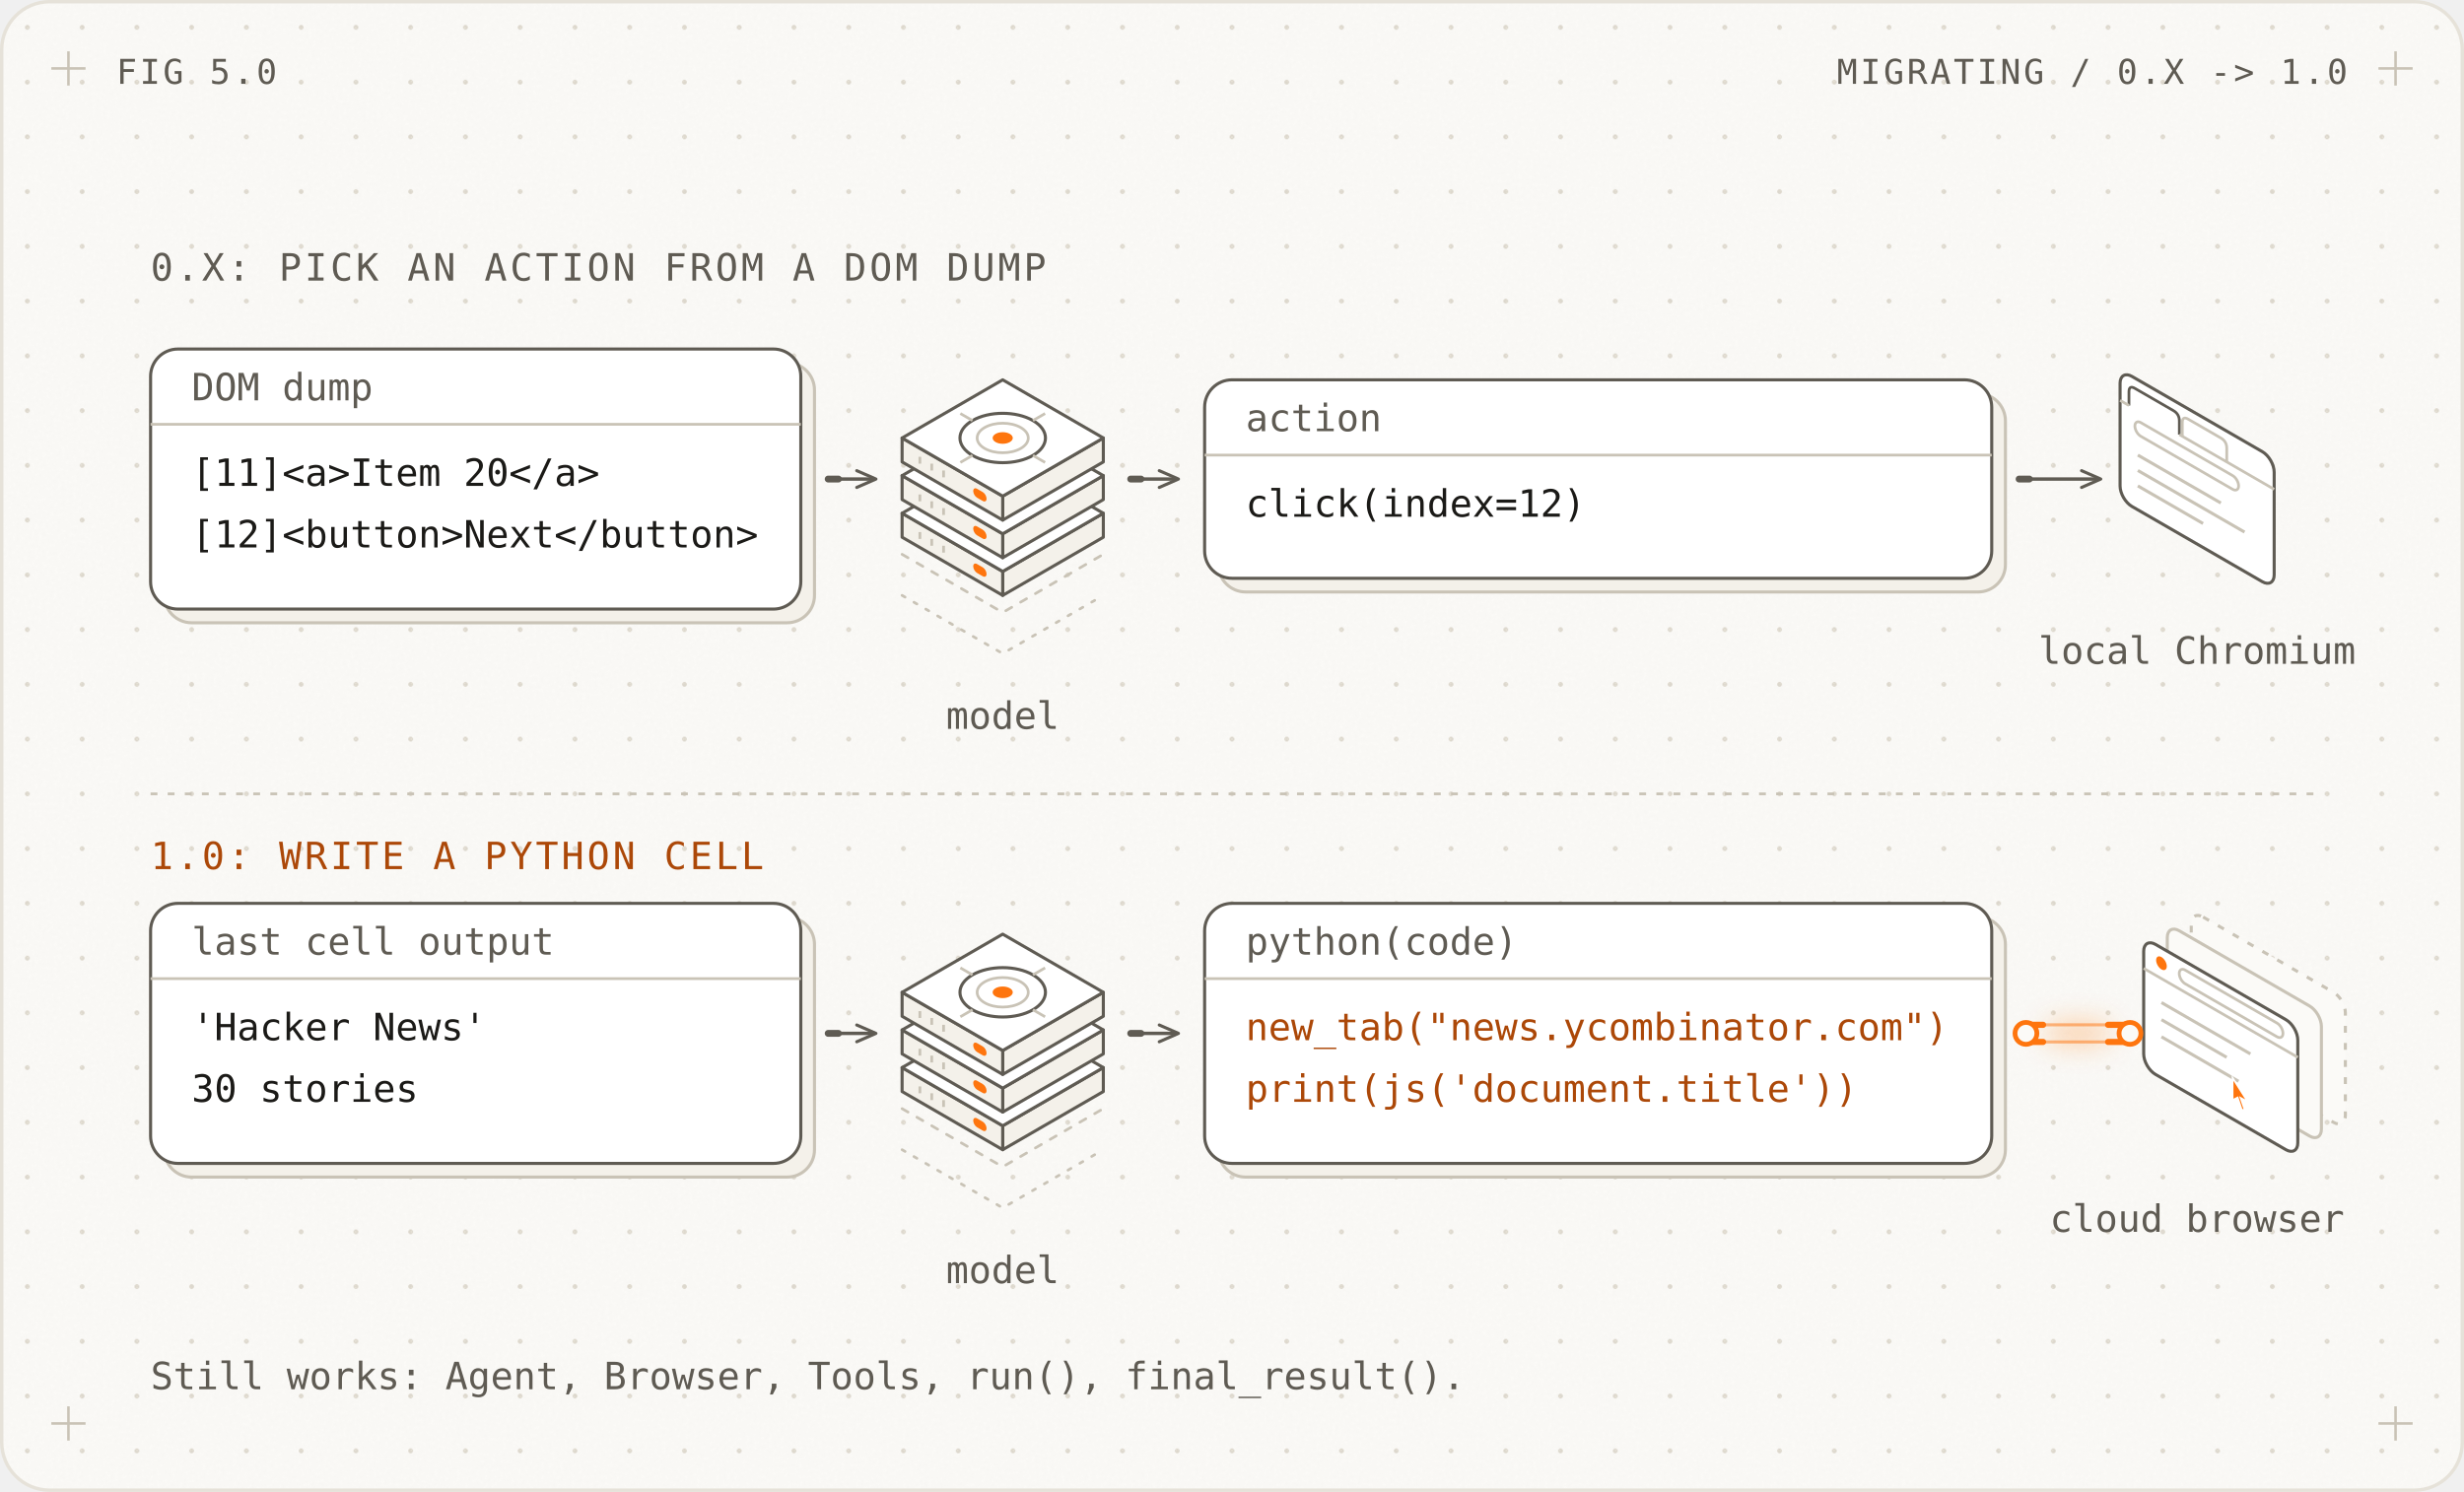
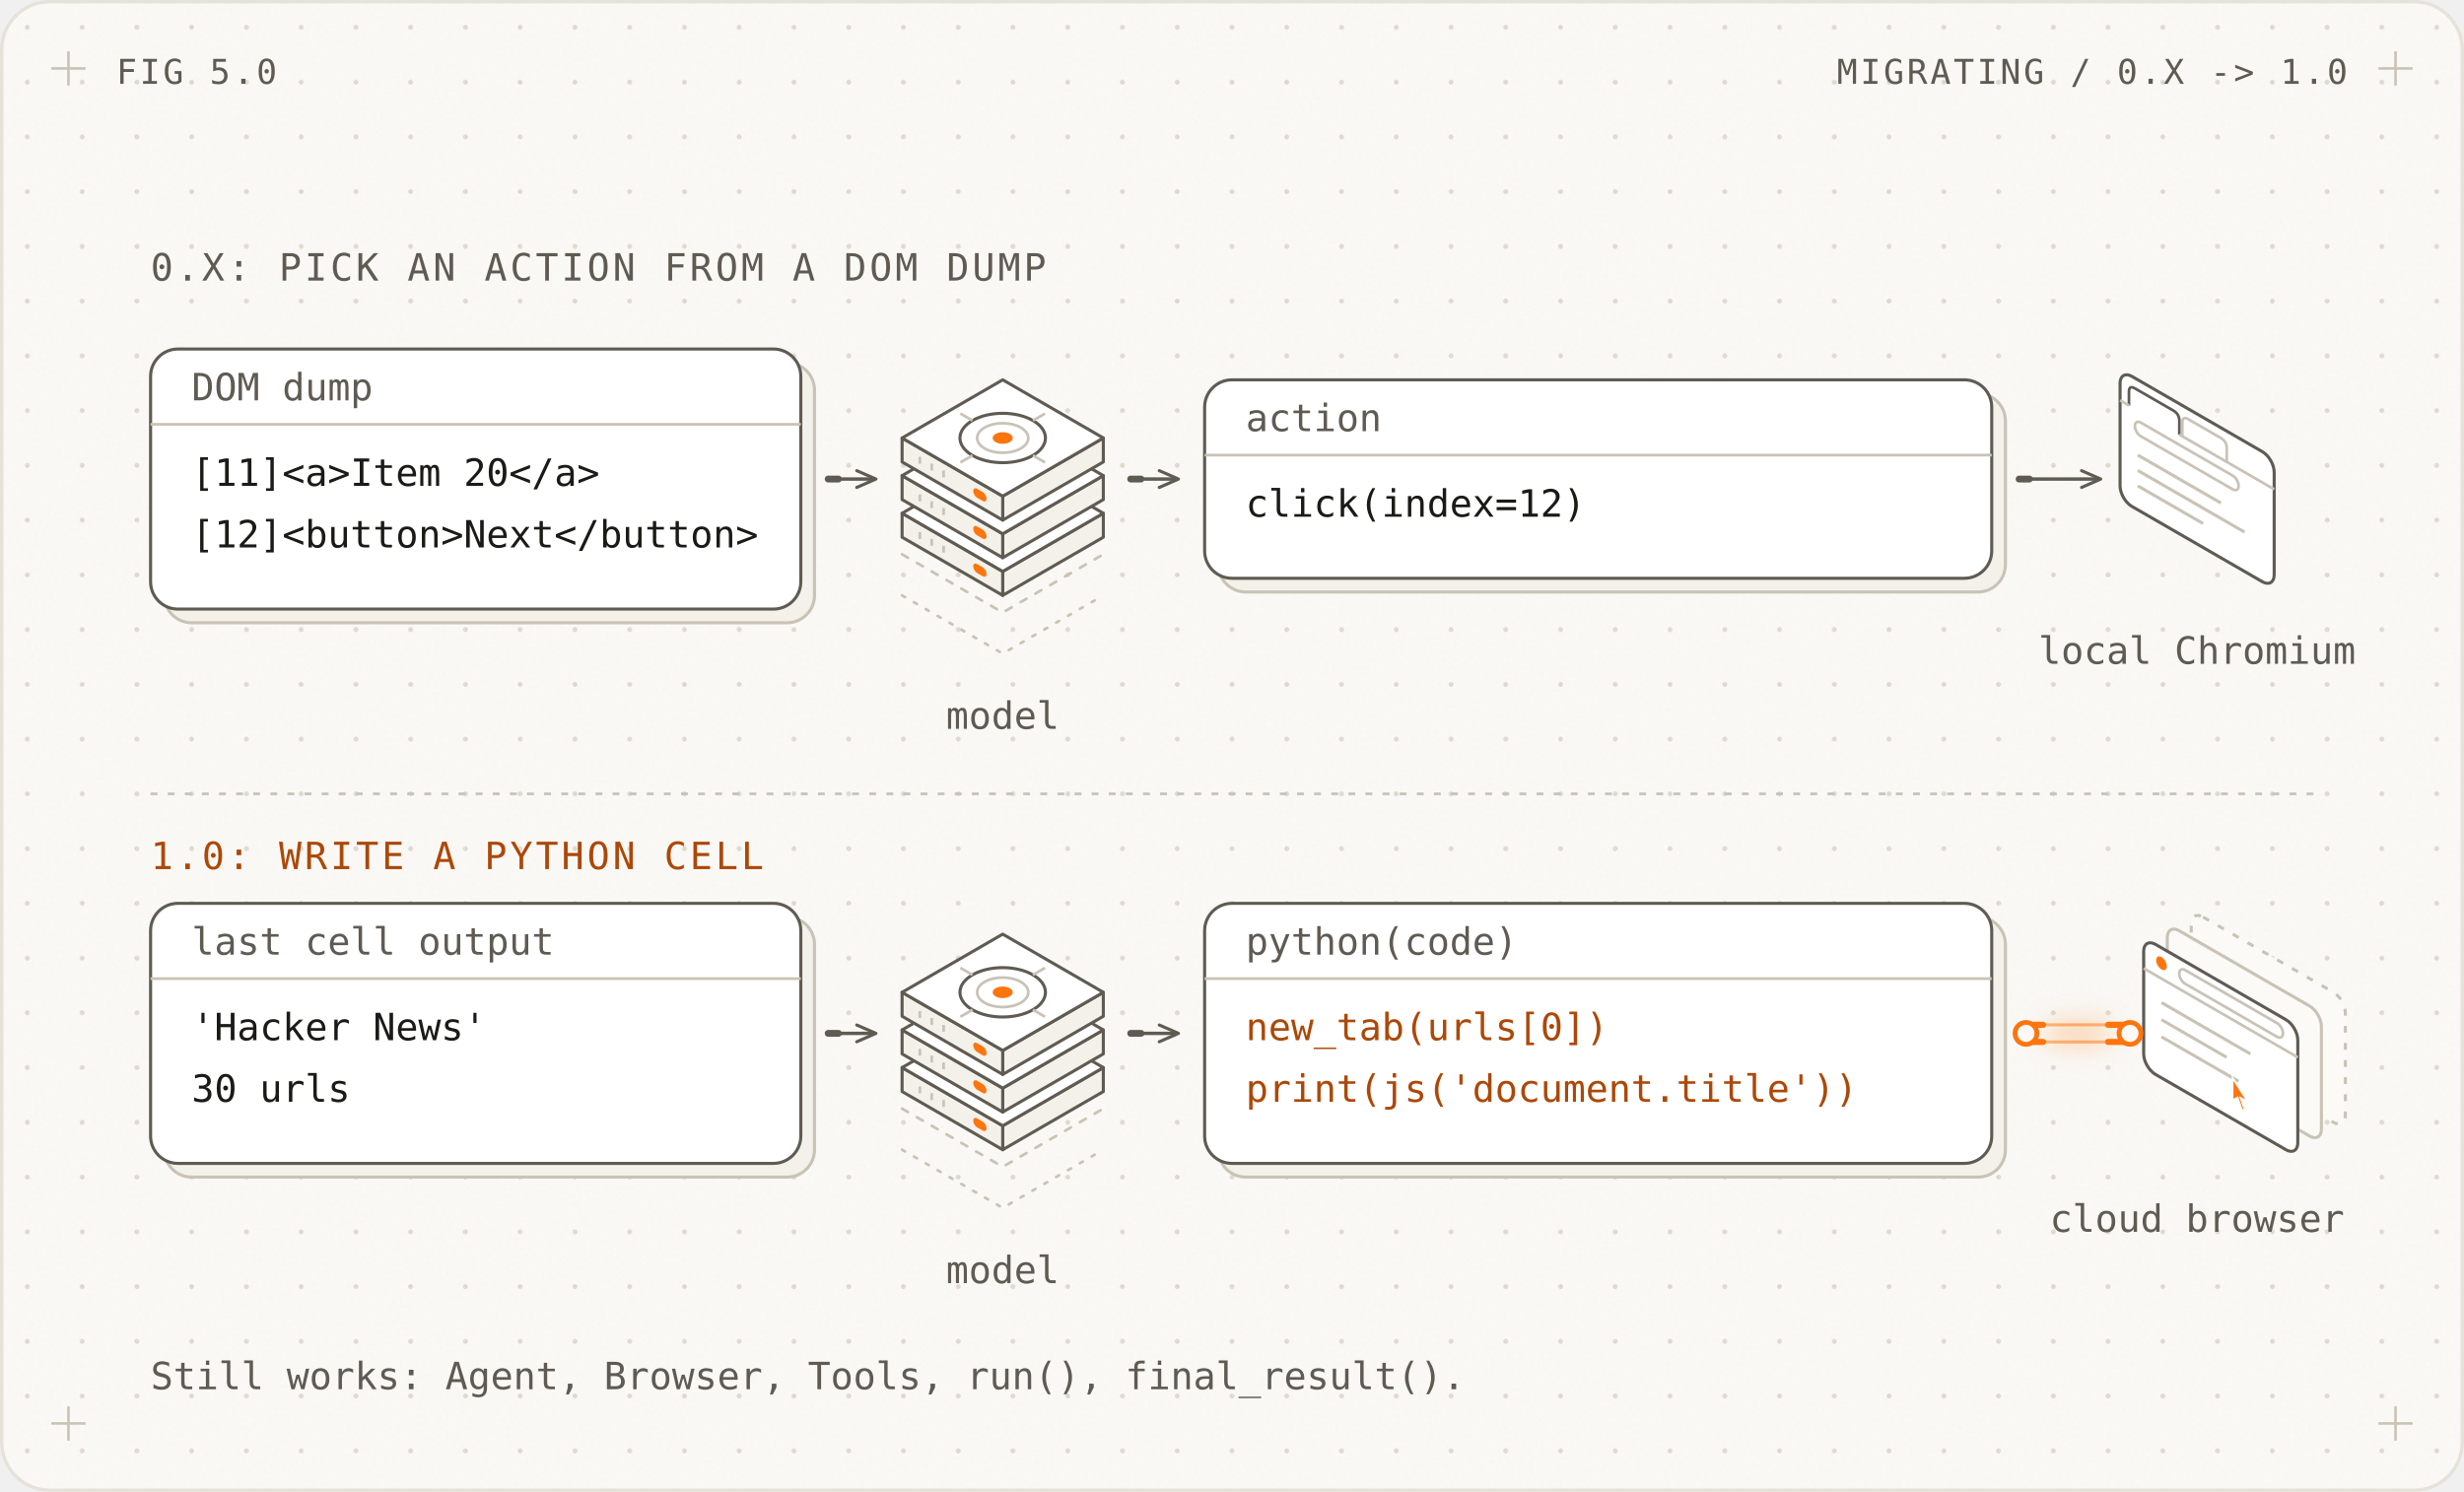
<svg xmlns="http://www.w3.org/2000/svg" viewBox="0 0 720 436" width="720" height="436" role="img" aria-labelledby="t d" fill="none">
-   <style>.s{font-family:Geist, Inter, -apple-system, BlinkMacSystemFont, 'Segoe UI', Helvetica, Arial, sans-serif}.m{font-family:'Geist Mono', ui-monospace, SFMono-Regular, Menlo, monospace}text{font-kerning:normal}@keyframes fr{to{stroke-dashoffset:-24}}@keyframes fl{to{stroke-dashoffset:24}}@keyframes led{0%,100%{fill-opacity:1}50%{fill-opacity:.15}}@keyframes blink{0%,49%{fill-opacity:1}50%,100%{fill-opacity:0}}@keyframes live{0%,100%{fill-opacity:1}50%{fill-opacity:.25}}@media (prefers-reduced-motion:no-preference){.pkr{animation:fr 1s linear infinite}.pkl{animation:fl 1.5s linear infinite}.led{animation:led 2.4s ease-in-out infinite}.blink{animation:blink 1.1s steps(1) infinite}.live{animation:live 1.6s ease-in-out infinite}}</style>
+   <style>.s{font-family:Geist, Inter, -apple-system, BlinkMacSystemFont, 'Segoe UI', Helvetica, Arial, sans-serif}.m{font-family:'Geist Mono', ui-monospace, SFMono-Regular, Menlo, monospace}text{font-kerning:normal}.m{font-variant-ligatures:none;font-feature-settings:'calt' 0}@keyframes fr{to{stroke-dashoffset:-24}}@keyframes fl{to{stroke-dashoffset:24}}@keyframes led{0%,100%{fill-opacity:1}50%{fill-opacity:.15}}@keyframes blink{0%,49%{fill-opacity:1}50%,100%{fill-opacity:0}}@keyframes live{0%,100%{fill-opacity:1}50%{fill-opacity:.25}}@media (prefers-reduced-motion:no-preference){.pkr{animation:fr 1s linear infinite}.pkl{animation:fl 1.5s linear infinite}.led{animation:led 2.4s ease-in-out infinite}.blink{animation:blink 1.1s steps(1) infinite}.live{animation:live 1.6s ease-in-out infinite}}</style>
  <defs>
    <pattern id="dots" width="16" height="16" patternUnits="userSpaceOnUse">
      <circle cx="8" cy="8" r="0.7" fill="#DDD8CD" />
    </pattern>
    <filter id="grain" x="0" y="0" width="100%" height="100%">
      <feTurbulence type="fractalNoise" baseFrequency="0.9" numOctaves="2" seed="7" stitchTiles="stitch" />
      <feColorMatrix values="0 0 0 0 0.5  0 0 0 0 0.5  0 0 0 0 0.5  0 0 0 0.05 0" />
    </filter>
    <clipPath id="card">
      <rect x="0.5" y="0.5" width="719" height="435" rx="14" />
    </clipPath>
    <marker id="ah" viewBox="0 0 10 10" refX="8.5" refY="5" markerWidth="7" markerHeight="7" orient="auto-start-reverse">
      <path d="M1 1.5 L9 5 L1 8.5" stroke="#5F5B53" stroke-width="1.3" fill="none" stroke-linejoin="round" stroke-linecap="round" />
    </marker>
    <marker id="ah3" viewBox="0 0 10 10" refX="8.5" refY="5" markerWidth="7" markerHeight="7" orient="auto-start-reverse">
      <path d="M1 1.5 L9 5 L1 8.5" stroke="#9A958A" stroke-width="1.3" fill="none" stroke-linejoin="round" stroke-linecap="round" />
    </marker>
    <marker id="aho" viewBox="0 0 10 10" refX="8.5" refY="5" markerWidth="7" markerHeight="7" orient="auto-start-reverse">
      <path d="M1 1.5 L9 5 L1 8.5" stroke="#FE750E" stroke-width="1.4" fill="none" stroke-linejoin="round" stroke-linecap="round" />
    </marker>
    <filter id="glow" filterUnits="userSpaceOnUse" x="0" y="0" width="720" height="436">
      <feGaussianBlur stdDeviation="4" />
    </filter>
  </defs>
  <rect x="0.5" y="0.5" width="719" height="435" rx="14" fill="#FBFAF7" />
  <g clip-path="url(#card)">
    <rect width="720" height="436" fill="url(#dots)" />
    <rect width="720" height="436" filter="url(#grain)" />
  </g>
  <rect x="0.5" y="0.5" width="719" height="435" rx="14" fill="none" stroke="#E6E2D9" />
  <path d="M15 20h10M20 15v10" stroke="#C9C3B6" stroke-width="0.75" />
  <path d="M695 20h10M700 15v10" stroke="#C9C3B6" stroke-width="0.75" />
  <path d="M15 416h10M20 411v10" stroke="#C9C3B6" stroke-width="0.75" />
  <path d="M695 416h10M700 411v10" stroke="#C9C3B6" stroke-width="0.75" />
  <text x="34.0" y="24.5" font-size="10" fill="#5F5B53" letter-spacing="0.08em" class="m">FIG 5.0</text>
  <text x="686.0" y="24.5" font-size="10" fill="#5F5B53" text-anchor="end" letter-spacing="0.08em" class="m">MIGRATING / 0.X -&gt; 1.0</text>
  <text x="44.0" y="82.0" font-size="11" fill="#5F5B53" font-weight="500" letter-spacing="0.08em" class="m">0.X: PICK AN ACTION FROM A DOM DUMP</text>
  <rect x="48.0" y="106.0" width="190.0" height="76.0" rx="8" fill="#F4F1EA" stroke="#C9C3B6" stroke-width="0.9" />
  <rect x="44.0" y="102.0" width="190.0" height="76.0" rx="8" fill="#FFFFFF" stroke="#5F5B53" stroke-width="0.9" />
  <line x1="44.0" y1="124.0" x2="234.0" y2="124.0" stroke="#C9C3B6" stroke-width="0.8" />
  <text x="56.0" y="117.0" font-size="11" fill="#5F5B53" class="m">DOM dump</text>
  <text x="56.0" y="142.0" font-size="11" fill="#1B1A17" class="m">[11]&lt;a&gt;Item 20&lt;/a&gt;</text>
  <text x="56.0" y="160.0" font-size="11" fill="#1B1A17" class="m">[12]&lt;button&gt;Next&lt;/button&gt;</text>
  <polyline points="263.6,162.0 293.0,179.0 322.4,162.0" stroke="#C9C3B6" stroke-width="0.8" stroke-dasharray="2 3" stroke-linejoin="round" stroke-linecap="round" />
  <polyline points="263.6,174.0 293.0,191.0 322.4,174.0" stroke="#C9C3B6" stroke-width="0.8" stroke-dasharray="1 3" stroke-linejoin="round" stroke-linecap="round" />
  <polygon points="322.4,150.0 293.0,167.0 293.0,174.0 322.4,157.0" fill="#F4F1EA" stroke="#5F5B53" stroke-width="0.9" stroke-linejoin="round" stroke-linecap="round" />
  <polygon points="263.6,150.0 293.0,167.0 293.0,174.0 263.6,157.0" fill="#F4F1EA" stroke="#5F5B53" stroke-width="0.9" stroke-linejoin="round" stroke-linecap="round" />
  <polygon points="293.0,133.0 322.4,150.0 293.0,167.0 263.6,150.0" fill="#FFFFFF" stroke="#5F5B53" stroke-width="0.9" stroke-linejoin="round" stroke-linecap="round" />
  <g transform="matrix(0.866,0.5,0,1,263.6,157.0)">
    <line x1="6" y1="-4.5" x2="6" y2="-2.5" stroke="#C9C3B6" stroke-width="0.8" vector-effect="non-scaling-stroke" />
    <line x1="10" y1="-4.5" x2="10" y2="-2.5" stroke="#C9C3B6" stroke-width="0.8" vector-effect="non-scaling-stroke" />
    <line x1="14" y1="-4.5" x2="14" y2="-2.5" stroke="#C9C3B6" stroke-width="0.8" vector-effect="non-scaling-stroke" />
    <rect class="led" style="animation-delay:0.0s" x="24" y="-4.8" width="4.5" height="2.6" rx="1.3" fill="#FE750E" />
  </g>
  <polygon points="322.4,139.0 293.0,156.0 293.0,163.0 322.4,146.0" fill="#F4F1EA" stroke="#5F5B53" stroke-width="0.9" stroke-linejoin="round" stroke-linecap="round" />
  <polygon points="263.6,139.0 293.0,156.0 293.0,163.0 263.6,146.0" fill="#F4F1EA" stroke="#5F5B53" stroke-width="0.9" stroke-linejoin="round" stroke-linecap="round" />
  <polygon points="293.0,122.0 322.4,139.0 293.0,156.0 263.6,139.0" fill="#FFFFFF" stroke="#5F5B53" stroke-width="0.9" stroke-linejoin="round" stroke-linecap="round" />
  <g transform="matrix(0.866,0.5,0,1,263.6,146.0)">
    <line x1="6" y1="-4.5" x2="6" y2="-2.5" stroke="#C9C3B6" stroke-width="0.8" vector-effect="non-scaling-stroke" />
    <line x1="10" y1="-4.5" x2="10" y2="-2.5" stroke="#C9C3B6" stroke-width="0.8" vector-effect="non-scaling-stroke" />
    <line x1="14" y1="-4.5" x2="14" y2="-2.5" stroke="#C9C3B6" stroke-width="0.8" vector-effect="non-scaling-stroke" />
    <rect class="led" style="animation-delay:-0.8s" x="24" y="-4.8" width="4.5" height="2.6" rx="1.3" fill="#FE750E" />
  </g>
  <polygon points="322.4,128.0 293.0,145.0 293.0,152.0 322.4,135.0" fill="#F4F1EA" stroke="#5F5B53" stroke-width="0.9" stroke-linejoin="round" stroke-linecap="round" />
  <polygon points="263.6,128.0 293.0,145.0 293.0,152.0 263.6,135.0" fill="#F4F1EA" stroke="#5F5B53" stroke-width="0.9" stroke-linejoin="round" stroke-linecap="round" />
  <polygon points="293.0,111.0 322.4,128.0 293.0,145.0 263.6,128.0" fill="#FFFFFF" stroke="#5F5B53" stroke-width="0.9" stroke-linejoin="round" stroke-linecap="round" />
  <g transform="matrix(0.866,0.5,0,1,263.6,135.0)">
    <line x1="6" y1="-4.5" x2="6" y2="-2.5" stroke="#C9C3B6" stroke-width="0.8" vector-effect="non-scaling-stroke" />
    <line x1="10" y1="-4.5" x2="10" y2="-2.5" stroke="#C9C3B6" stroke-width="0.8" vector-effect="non-scaling-stroke" />
    <line x1="14" y1="-4.5" x2="14" y2="-2.5" stroke="#C9C3B6" stroke-width="0.8" vector-effect="non-scaling-stroke" />
    <rect class="led" style="animation-delay:-1.6s" x="24" y="-4.8" width="4.5" height="2.6" rx="1.3" fill="#FE750E" />
  </g>
  <g transform="matrix(0.866,0.5,-0.866,0.5,293.0,111.0)">
    <circle cx="17.0" cy="17.0" r="10.2" stroke="#5F5B53" stroke-width="0.9" vector-effect="non-scaling-stroke" />
    <circle cx="17.0" cy="17.0" r="6.1" stroke="#C9C3B6" stroke-width="0.8" vector-effect="non-scaling-stroke" />
    <circle cx="17.0" cy="17.0" r="2.4" fill="#FE750E" />
    <line x1="27.2" y1="17.0" x2="31.3" y2="17.0" stroke="#C9C3B6" stroke-width="0.8" vector-effect="non-scaling-stroke" />
    <line x1="17.0" y1="27.2" x2="17.0" y2="31.3" stroke="#C9C3B6" stroke-width="0.8" vector-effect="non-scaling-stroke" />
    <line x1="6.8" y1="17.0" x2="2.7" y2="17.0" stroke="#C9C3B6" stroke-width="0.8" vector-effect="non-scaling-stroke" />
    <line x1="17.0" y1="6.8" x2="17.0" y2="2.7" stroke="#C9C3B6" stroke-width="0.8" vector-effect="non-scaling-stroke" />
  </g>
  <rect x="356.0" y="115.0" width="230.0" height="58.0" rx="8" fill="#F4F1EA" stroke="#C9C3B6" stroke-width="0.9" />
  <rect x="352.0" y="111.0" width="230.0" height="58.0" rx="8" fill="#FFFFFF" stroke="#5F5B53" stroke-width="0.9" />
  <line x1="352.0" y1="133.0" x2="582.0" y2="133.0" stroke="#C9C3B6" stroke-width="0.8" />
  <text x="364.0" y="126.0" font-size="11" fill="#5F5B53" class="m">action</text>
  <text x="364.0" y="151.0" font-size="11" fill="#1B1A17" class="m">click(index=12)</text>
  <path d="M242.0 140.0 L255.6 140.0" stroke="#5F5B53" stroke-width="1" marker-end="url(#ah)" />
  <path class="pkr" d="M242.0 140.0 L255.6 140.0" stroke="#5F5B53" stroke-width="2" stroke-linecap="round" stroke-dasharray="3 21" />
  <path d="M330.4 140.0 L344.0 140.0" stroke="#5F5B53" stroke-width="1" marker-end="url(#ah)" />
  <path class="pkr" d="M330.4 140.0 L344.0 140.0" stroke="#5F5B53" stroke-width="2" stroke-linecap="round" stroke-dasharray="3 21" />
  <g transform="matrix(0.866,0.5,0,1,619.5,146.0)">
    <rect x="0" y="-38" width="52" height="38" rx="4" fill="#FFFFFF" stroke="#5F5B53" stroke-width="0.9" vector-effect="non-scaling-stroke" />
    <path d="M3 -29 v-4 q0 -2 2 -2 h13 q2 0 2 2 v4" stroke="#5F5B53" stroke-width="0.8" vector-effect="non-scaling-stroke" />
    <path d="M21 -29 v-4 q0 -2 2 -2 h11 q2 0 2 2 v4" stroke="#C9C3B6" stroke-width="0.8" vector-effect="non-scaling-stroke" />
    <line x1="0" y1="-29" x2="3" y2="-29" stroke="#C9C3B6" stroke-width="0.8" vector-effect="non-scaling-stroke" />
    <line x1="20" y1="-29" x2="52" y2="-29" stroke="#C9C3B6" stroke-width="0.8" vector-effect="non-scaling-stroke" />
    <rect x="5" y="-26" width="35" height="4" rx="2" stroke="#C9C3B6" stroke-width="0.8" vector-effect="non-scaling-stroke" />
    <line x1="6" y1="-16.0" x2="34" y2="-16.0" stroke="#C9C3B6" stroke-width="0.9" vector-effect="non-scaling-stroke" />
    <line x1="6" y1="-11.5" x2="42" y2="-11.5" stroke="#C9C3B6" stroke-width="0.9" vector-effect="non-scaling-stroke" />
    <line x1="6" y1="-7.0" x2="28" y2="-7.0" stroke="#C9C3B6" stroke-width="0.9" vector-effect="non-scaling-stroke" />
  </g>
  <path d="M590.0 140.0 L613.5 140.0" stroke="#5F5B53" stroke-width="1" marker-end="url(#ah)" />
  <path class="pkr" d="M590.0 140.0 L613.5 140.0" stroke="#5F5B53" stroke-width="2" stroke-linecap="round" stroke-dasharray="3 21" />
  <text x="642.0" y="194.0" font-size="11" fill="#5F5B53" text-anchor="middle" class="m">local Chromium</text>
  <text x="293.0" y="213.0" font-size="11" fill="#5F5B53" text-anchor="middle" class="m">model</text>
  <text x="44.0" y="254.0" font-size="11" fill="#AC4808" font-weight="500" letter-spacing="0.08em" class="m">1.0: WRITE A PYTHON CELL</text>
  <rect x="48.0" y="268.0" width="190.0" height="76.0" rx="8" fill="#F4F1EA" stroke="#C9C3B6" stroke-width="0.9" />
  <rect x="44.0" y="264.0" width="190.0" height="76.0" rx="8" fill="#FFFFFF" stroke="#5F5B53" stroke-width="0.9" />
  <line x1="44.0" y1="286.0" x2="234.0" y2="286.0" stroke="#C9C3B6" stroke-width="0.8" />
  <text x="56.0" y="279.0" font-size="11" fill="#5F5B53" class="m">last cell output</text>
  <text x="56.0" y="304.0" font-size="11" fill="#1B1A17" class="m">'Hacker News'</text>
-   <text x="56.0" y="322.0" font-size="11" fill="#1B1A17" class="m">30 stories</text>
+   <text x="56.0" y="322.0" font-size="11" fill="#1B1A17" class="m">30 urls</text>
  <polyline points="263.6,324.0 293.0,341.0 322.4,324.0" stroke="#C9C3B6" stroke-width="0.8" stroke-dasharray="2 3" stroke-linejoin="round" stroke-linecap="round" />
  <polyline points="263.6,336.0 293.0,353.0 322.4,336.0" stroke="#C9C3B6" stroke-width="0.8" stroke-dasharray="1 3" stroke-linejoin="round" stroke-linecap="round" />
  <polygon points="322.4,312.0 293.0,329.0 293.0,336.0 322.4,319.0" fill="#F4F1EA" stroke="#5F5B53" stroke-width="0.9" stroke-linejoin="round" stroke-linecap="round" />
  <polygon points="263.6,312.0 293.0,329.0 293.0,336.0 263.6,319.0" fill="#F4F1EA" stroke="#5F5B53" stroke-width="0.9" stroke-linejoin="round" stroke-linecap="round" />
  <polygon points="293.0,295.0 322.4,312.0 293.0,329.0 263.6,312.0" fill="#FFFFFF" stroke="#5F5B53" stroke-width="0.9" stroke-linejoin="round" stroke-linecap="round" />
  <g transform="matrix(0.866,0.5,0,1,263.6,319.0)">
    <line x1="6" y1="-4.5" x2="6" y2="-2.5" stroke="#C9C3B6" stroke-width="0.8" vector-effect="non-scaling-stroke" />
    <line x1="10" y1="-4.5" x2="10" y2="-2.5" stroke="#C9C3B6" stroke-width="0.8" vector-effect="non-scaling-stroke" />
    <line x1="14" y1="-4.5" x2="14" y2="-2.5" stroke="#C9C3B6" stroke-width="0.8" vector-effect="non-scaling-stroke" />
    <rect class="led" style="animation-delay:0.0s" x="24" y="-4.8" width="4.5" height="2.6" rx="1.3" fill="#FE750E" />
  </g>
  <polygon points="322.4,301.0 293.0,318.0 293.0,325.0 322.4,308.0" fill="#F4F1EA" stroke="#5F5B53" stroke-width="0.9" stroke-linejoin="round" stroke-linecap="round" />
  <polygon points="263.6,301.0 293.0,318.0 293.0,325.0 263.6,308.0" fill="#F4F1EA" stroke="#5F5B53" stroke-width="0.9" stroke-linejoin="round" stroke-linecap="round" />
  <polygon points="293.0,284.0 322.4,301.0 293.0,318.0 263.6,301.0" fill="#FFFFFF" stroke="#5F5B53" stroke-width="0.9" stroke-linejoin="round" stroke-linecap="round" />
  <g transform="matrix(0.866,0.5,0,1,263.6,308.0)">
    <line x1="6" y1="-4.5" x2="6" y2="-2.5" stroke="#C9C3B6" stroke-width="0.8" vector-effect="non-scaling-stroke" />
    <line x1="10" y1="-4.5" x2="10" y2="-2.5" stroke="#C9C3B6" stroke-width="0.8" vector-effect="non-scaling-stroke" />
    <line x1="14" y1="-4.5" x2="14" y2="-2.5" stroke="#C9C3B6" stroke-width="0.8" vector-effect="non-scaling-stroke" />
    <rect class="led" style="animation-delay:-0.8s" x="24" y="-4.8" width="4.5" height="2.6" rx="1.3" fill="#FE750E" />
  </g>
  <polygon points="322.4,290.0 293.0,307.0 293.0,314.0 322.4,297.0" fill="#F4F1EA" stroke="#5F5B53" stroke-width="0.9" stroke-linejoin="round" stroke-linecap="round" />
  <polygon points="263.6,290.0 293.0,307.0 293.0,314.0 263.6,297.0" fill="#F4F1EA" stroke="#5F5B53" stroke-width="0.9" stroke-linejoin="round" stroke-linecap="round" />
  <polygon points="293.0,273.0 322.4,290.0 293.0,307.0 263.6,290.0" fill="#FFFFFF" stroke="#5F5B53" stroke-width="0.9" stroke-linejoin="round" stroke-linecap="round" />
  <g transform="matrix(0.866,0.5,0,1,263.6,297.0)">
    <line x1="6" y1="-4.5" x2="6" y2="-2.5" stroke="#C9C3B6" stroke-width="0.8" vector-effect="non-scaling-stroke" />
    <line x1="10" y1="-4.5" x2="10" y2="-2.5" stroke="#C9C3B6" stroke-width="0.8" vector-effect="non-scaling-stroke" />
    <line x1="14" y1="-4.5" x2="14" y2="-2.5" stroke="#C9C3B6" stroke-width="0.8" vector-effect="non-scaling-stroke" />
    <rect class="led" style="animation-delay:-1.6s" x="24" y="-4.8" width="4.5" height="2.6" rx="1.3" fill="#FE750E" />
  </g>
  <g transform="matrix(0.866,0.5,-0.866,0.5,293.0,273.0)">
    <circle cx="17.0" cy="17.0" r="10.2" stroke="#5F5B53" stroke-width="0.9" vector-effect="non-scaling-stroke" />
    <circle cx="17.0" cy="17.0" r="6.1" stroke="#C9C3B6" stroke-width="0.8" vector-effect="non-scaling-stroke" />
    <circle cx="17.0" cy="17.0" r="2.4" fill="#FE750E" />
    <line x1="27.2" y1="17.0" x2="31.3" y2="17.0" stroke="#C9C3B6" stroke-width="0.8" vector-effect="non-scaling-stroke" />
    <line x1="17.0" y1="27.2" x2="17.0" y2="31.3" stroke="#C9C3B6" stroke-width="0.8" vector-effect="non-scaling-stroke" />
    <line x1="6.8" y1="17.0" x2="2.7" y2="17.0" stroke="#C9C3B6" stroke-width="0.8" vector-effect="non-scaling-stroke" />
    <line x1="17.0" y1="6.8" x2="17.0" y2="2.7" stroke="#C9C3B6" stroke-width="0.8" vector-effect="non-scaling-stroke" />
  </g>
  <rect x="356.0" y="268.0" width="230.0" height="76.0" rx="8" fill="#F4F1EA" stroke="#C9C3B6" stroke-width="0.9" />
  <rect x="352.0" y="264.0" width="230.0" height="76.0" rx="8" fill="#FFFFFF" stroke="#5F5B53" stroke-width="0.9" />
  <line x1="352.0" y1="286.0" x2="582.0" y2="286.0" stroke="#C9C3B6" stroke-width="0.8" />
  <text x="364.0" y="279.0" font-size="11" fill="#5F5B53" class="m">python(code)</text>
-   <text x="364.0" y="304.0" font-size="11" fill="#AC4808" class="m">new_tab("news.ycombinator.com")</text>
+   <text x="364.0" y="304.0" font-size="11" fill="#AC4808" class="m">new_tab(urls[0])</text>
  <text x="364.0" y="322.0" font-size="11" fill="#AC4808" class="m">print(js('document.title'))</text>
  <path d="M242.0 302.0 L255.6 302.0" stroke="#5F5B53" stroke-width="1" marker-end="url(#ah)" />
  <path class="pkr" d="M242.0 302.0 L255.6 302.0" stroke="#5F5B53" stroke-width="2" stroke-linecap="round" stroke-dasharray="3 21" />
  <path d="M330.4 302.0 L344.0 302.0" stroke="#5F5B53" stroke-width="1" marker-end="url(#ah)" />
  <path class="pkr" d="M330.4 302.0 L344.0 302.0" stroke="#5F5B53" stroke-width="2" stroke-linecap="round" stroke-dasharray="3 21" />
  <g transform="matrix(0.866,0.5,0,1,640.3,304.0)">
    <rect x="0" y="-38" width="52" height="38" rx="4" fill="#FBFAF7" stroke="#C9C3B6" stroke-width="0.9" stroke-dasharray="2 3" vector-effect="non-scaling-stroke" />
  </g>
  <g transform="matrix(0.866,0.5,0,1,633.3,308.0)">
    <rect x="0" y="-38" width="52" height="38" rx="4" fill="#FBFAF7" stroke="#C9C3B6" stroke-width="0.9" vector-effect="non-scaling-stroke" />
  </g>
  <g transform="matrix(0.866,0.5,0,1,626.4,312.0)">
    <rect x="0" y="-38" width="52" height="38" rx="4" fill="#FFFFFF" stroke="#5F5B53" stroke-width="0.9" vector-effect="non-scaling-stroke" />
    <line x1="0" y1="-29" x2="52" y2="-29" stroke="#C9C3B6" stroke-width="0.8" vector-effect="non-scaling-stroke" />
    <circle class="live" cx="6" cy="-33.5" r="1.8" fill="#FE750E" />
    <rect x="12" y="-35.5" width="35" height="4" rx="2" stroke="#C9C3B6" stroke-width="0.8" vector-effect="non-scaling-stroke" />
    <line x1="6" y1="-22" x2="36" y2="-22" stroke="#C9C3B6" stroke-width="0.9" vector-effect="non-scaling-stroke" />
    <line x1="6" y1="-17" x2="28" y2="-17" stroke="#C9C3B6" stroke-width="0.9" vector-effect="non-scaling-stroke" />
    <line x1="6" y1="-12" x2="32" y2="-12" stroke="#C9C3B6" stroke-width="0.9" vector-effect="non-scaling-stroke" />
    <path d="M30 -12 l0 6.5 l1.7 -1.6 l1.4 2.9 l1 -.5 l-1.4 -2.8 l2.4 -.1z" fill="#FE750E" stroke="#FFFFFF" stroke-width="0.5" vector-effect="non-scaling-stroke" />
  </g>
  <rect x="598.0" y="299.0" width="18.4" height="6" rx="3" fill="#FE750E" fill-opacity="0.35" filter="url(#glow)" />
  <line x1="592.0" y1="299.5" x2="622.4" y2="299.5" stroke="#FE750E" stroke-width="0.9" stroke-opacity=".5" />
  <line class="pkr" x1="592.0" y1="299.5" x2="622.4" y2="299.5" stroke="#FE750E" stroke-width="1.8" stroke-linecap="round" stroke-dasharray="5 19" />
  <line x1="592.0" y1="304.5" x2="622.4" y2="304.5" stroke="#FE750E" stroke-width="0.9" stroke-opacity=".5" />
  <line class="pkl" x1="592.0" y1="304.5" x2="622.4" y2="304.5" stroke="#FE750E" stroke-width="1.8" stroke-linecap="round" stroke-dasharray="5 19" />
  <circle cx="592.0" cy="302.0" r="3.2" fill="#FBFAF7" stroke="#FE750E" stroke-width="1.4" />
  <circle cx="622.4" cy="302.0" r="3.2" fill="#FBFAF7" stroke="#FE750E" stroke-width="1.4" />
  <text x="642.0" y="360.0" font-size="11" fill="#5F5B53" text-anchor="middle" class="m">cloud browser</text>
  <text x="293.0" y="375.0" font-size="11" fill="#5F5B53" text-anchor="middle" class="m">model</text>
  <line x1="44" y1="232" x2="676" y2="232" stroke="#C9C3B6" stroke-width="0.8" stroke-dasharray="2 3" />
  <text x="44.0" y="406.0" font-size="11" fill="#5F5B53" class="m">Still works: Agent, Browser, Tools, run(), final_result().</text>
</svg>
